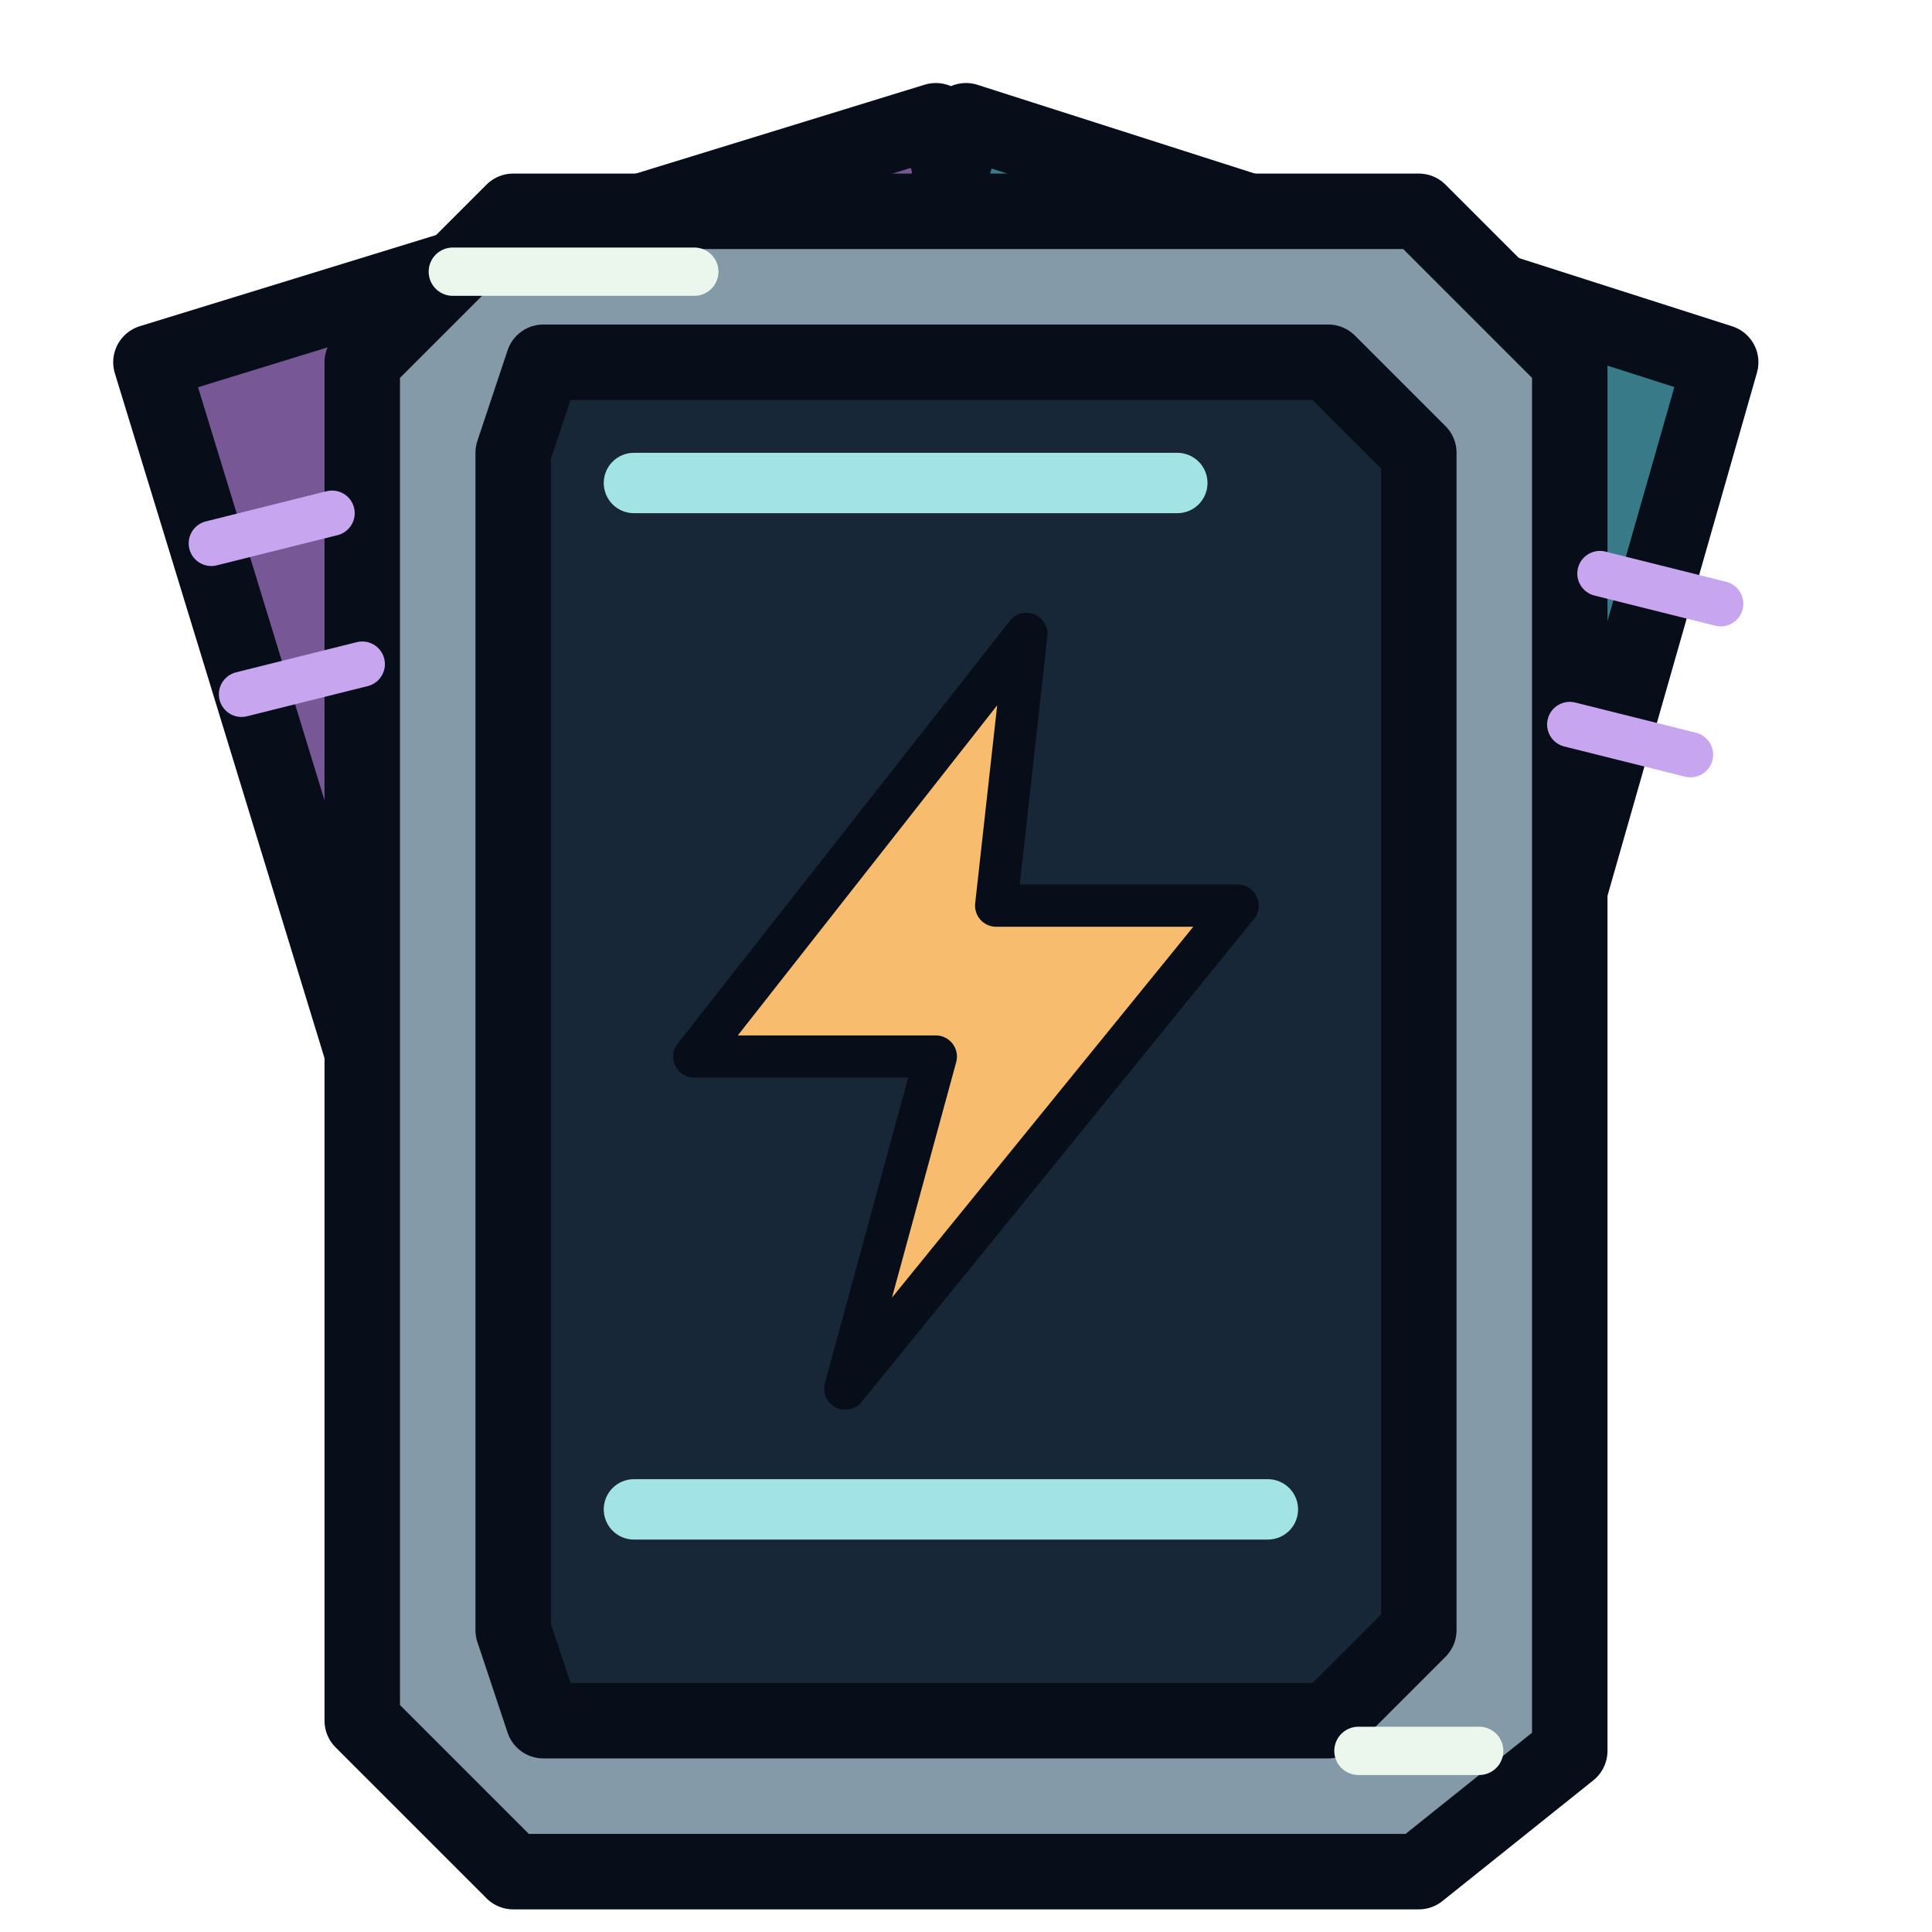
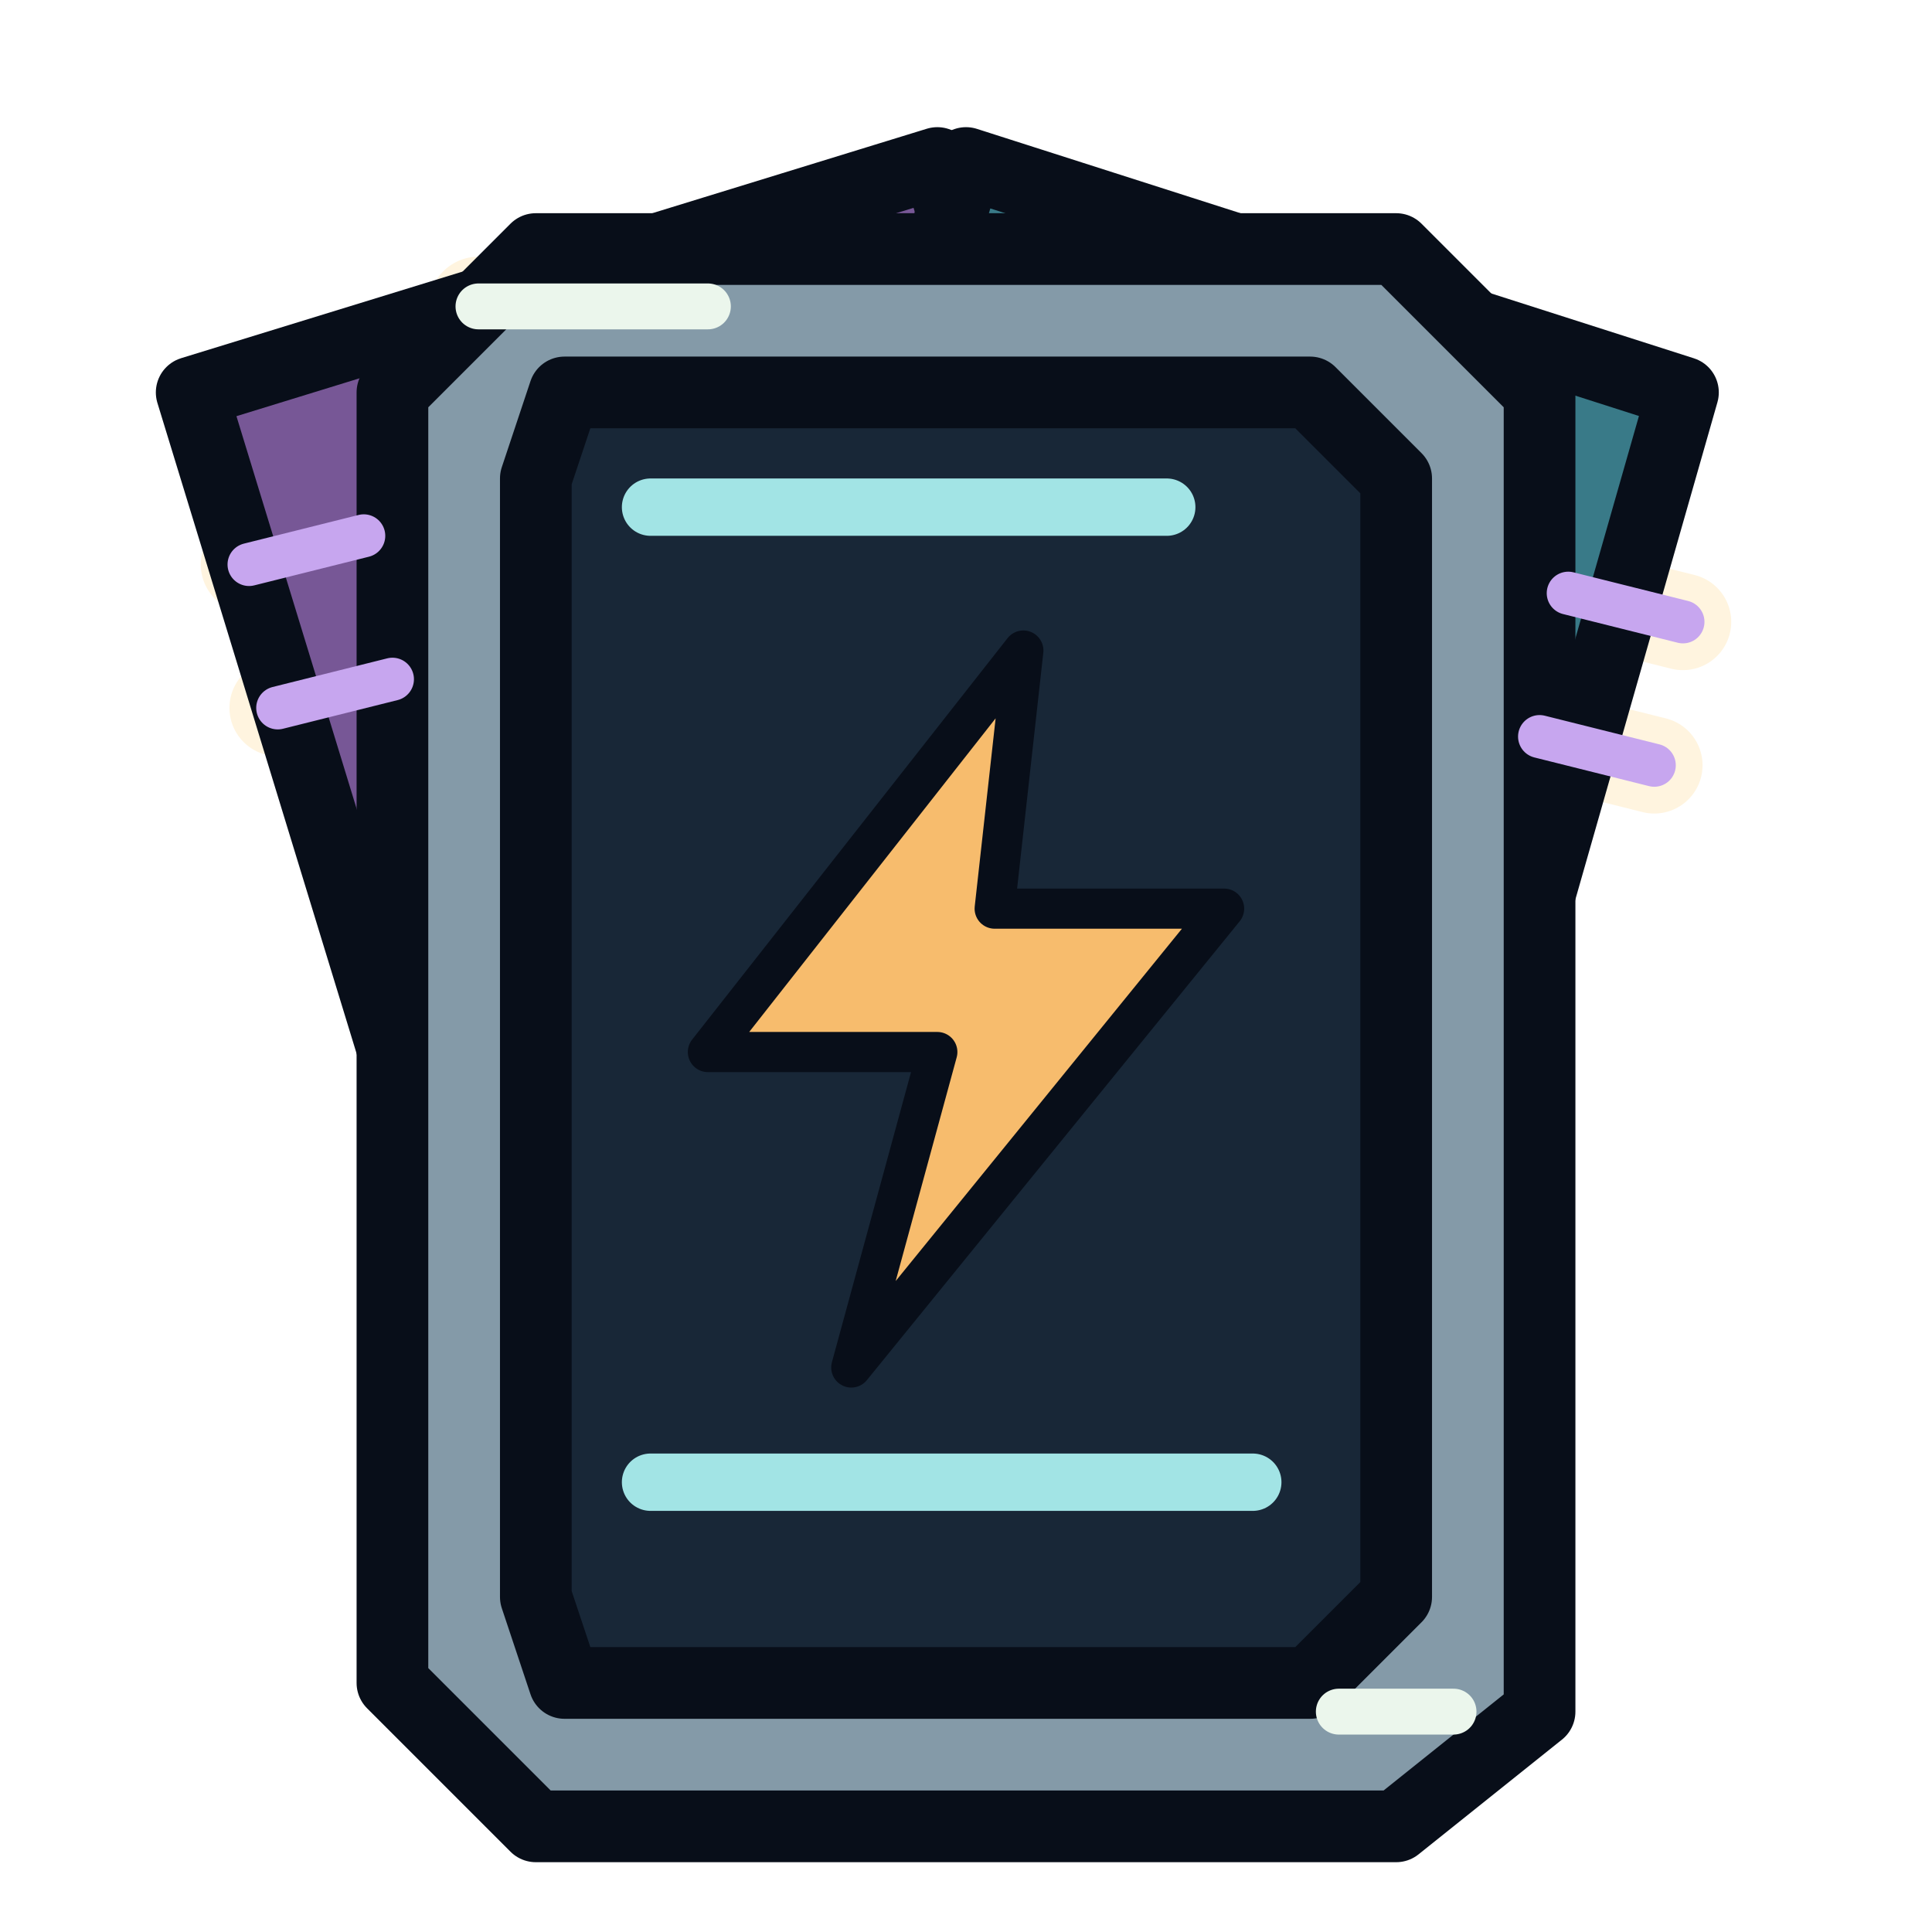
<svg xmlns="http://www.w3.org/2000/svg" width="64" height="64" viewBox="0 0 64 64">
-   <g stroke="#080e19" stroke-width="2.5" stroke-linejoin="round" stroke-linecap="round">
-     <path d="M5 12L31 4L46 53L20 61Z" fill="#775796" />
-     <path d="M32 4L57 12L43 61L18 53Z" fill="#397a88" />
-     <path d="M17 7H47L52 12V58L47 62H17L12 57V12Z" fill="#849aa8" />
-     <path d="M18 12H44L47 15V54L44 57H18L17 54V15Z" fill="#182737" />
-     <path d="M21 16H39M21 50H42" stroke="#a2e4e5" stroke-width="2" />
-     <path d="M34 21L23 35H31L28 46L41 30H33Z" fill="#f7bc6d" stroke-width="1.4" />
-     <path d="M7 18L11 17M53 19L57 20M8 23L12 22M52 24L56 25" stroke="#c7a6ef" stroke-width="1.5" />
-     <path d="M15 9H23M45 58H49" stroke="#ebf6ec" stroke-width="1.6" />
+   <g transform="translate(1.6 1.6) scale(.95)">
+     <g stroke="#080e19" stroke-width="2.5" stroke-linejoin="round" stroke-linecap="round">
+       <path d="M5 12L31 4L46 53L20 61Z" fill="#fff4df" stroke="#fff4df" stroke-linejoin="round" stroke-linecap="round" stroke-width="1.867" />
+       <path d="M32 4L57 12L43 61L18 53Z" fill="#fff4df" stroke="#fff4df" stroke-linejoin="round" stroke-linecap="round" stroke-width="1.867" />
+       <path d="M17 7H47L52 12V58L47 62H17L12 57V12Z" fill="#fff4df" stroke="#fff4df" stroke-linejoin="round" stroke-linecap="round" stroke-width="1.867" />
+       <path d="M18 12H44L47 15V54L44 57H18L17 54V15Z" fill="#fff4df" stroke="#fff4df" stroke-linejoin="round" stroke-linecap="round" stroke-width="1.867" />
+       <path d="M21 16H39M21 50H42" stroke="#fff4df" stroke-width="3.867" fill="#fff4df" stroke-linejoin="round" stroke-linecap="round" />
+       <path d="M34 21L23 35H31L28 46L41 30H33Z" fill="#fff4df" stroke-width="3.267" stroke="#fff4df" stroke-linejoin="round" stroke-linecap="round" />
+       <path d="M7 18L11 17M53 19L57 20M8 23L12 22M52 24L56 25" stroke="#fff4df" stroke-width="3.367" fill="#fff4df" stroke-linejoin="round" stroke-linecap="round" />
+       <path d="M15 9H23M45 58H49" stroke="#fff4df" stroke-width="3.467" fill="#fff4df" stroke-linejoin="round" stroke-linecap="round" />
+     </g>
+   </g>
+   <g transform="translate(1.6 1.6) scale(.95)">
+     <g stroke="#080e19" stroke-width="2.5" stroke-linejoin="round" stroke-linecap="round">
+       <path d="M5 12L31 4L46 53L20 61Z" fill="#775796" />
+       <path d="M32 4L57 12L43 61L18 53Z" fill="#397a88" />
+       <path d="M17 7H47L52 12V58L47 62H17L12 57V12Z" fill="#849aa8" />
+       <path d="M18 12H44L47 15V54L44 57H18L17 54V15Z" fill="#182737" />
+       <path d="M21 16H39M21 50H42" stroke="#a2e4e5" stroke-width="2" />
+       <path d="M34 21L23 35H31L28 46L41 30H33Z" fill="#f7bc6d" stroke-width="1.4" />
+       <path d="M7 18L11 17M53 19L57 20M8 23L12 22M52 24L56 25" stroke="#c7a6ef" stroke-width="1.5" />
+       <path d="M15 9H23M45 58H49" stroke="#ebf6ec" stroke-width="1.6" />
+     </g>
  </g>
</svg>
